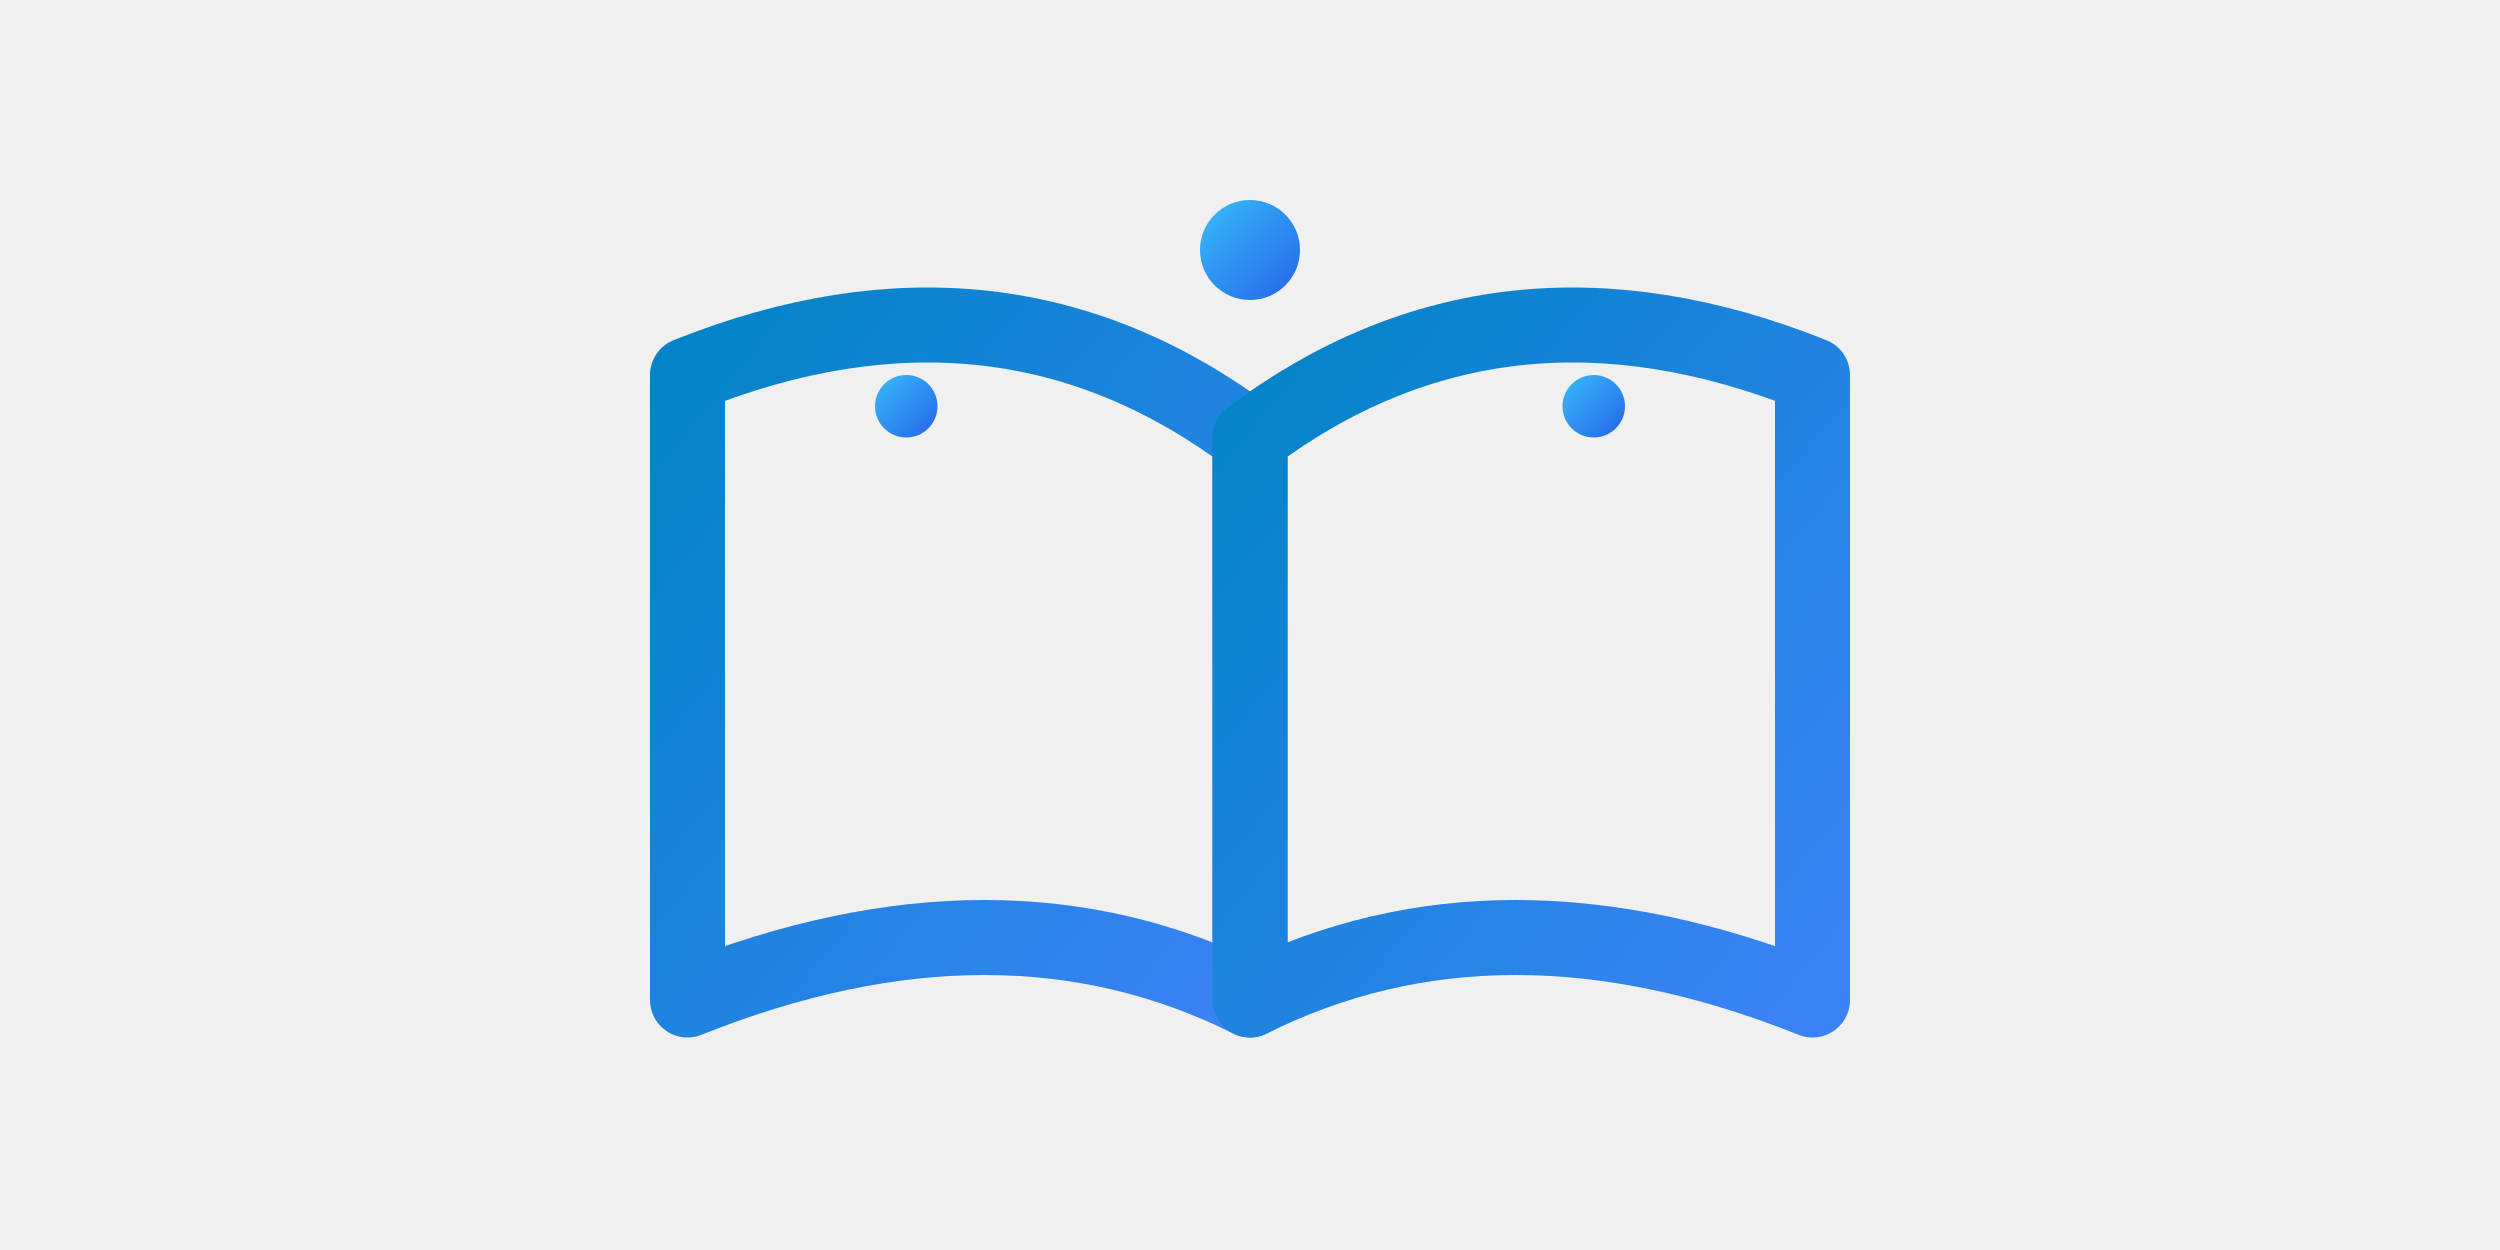
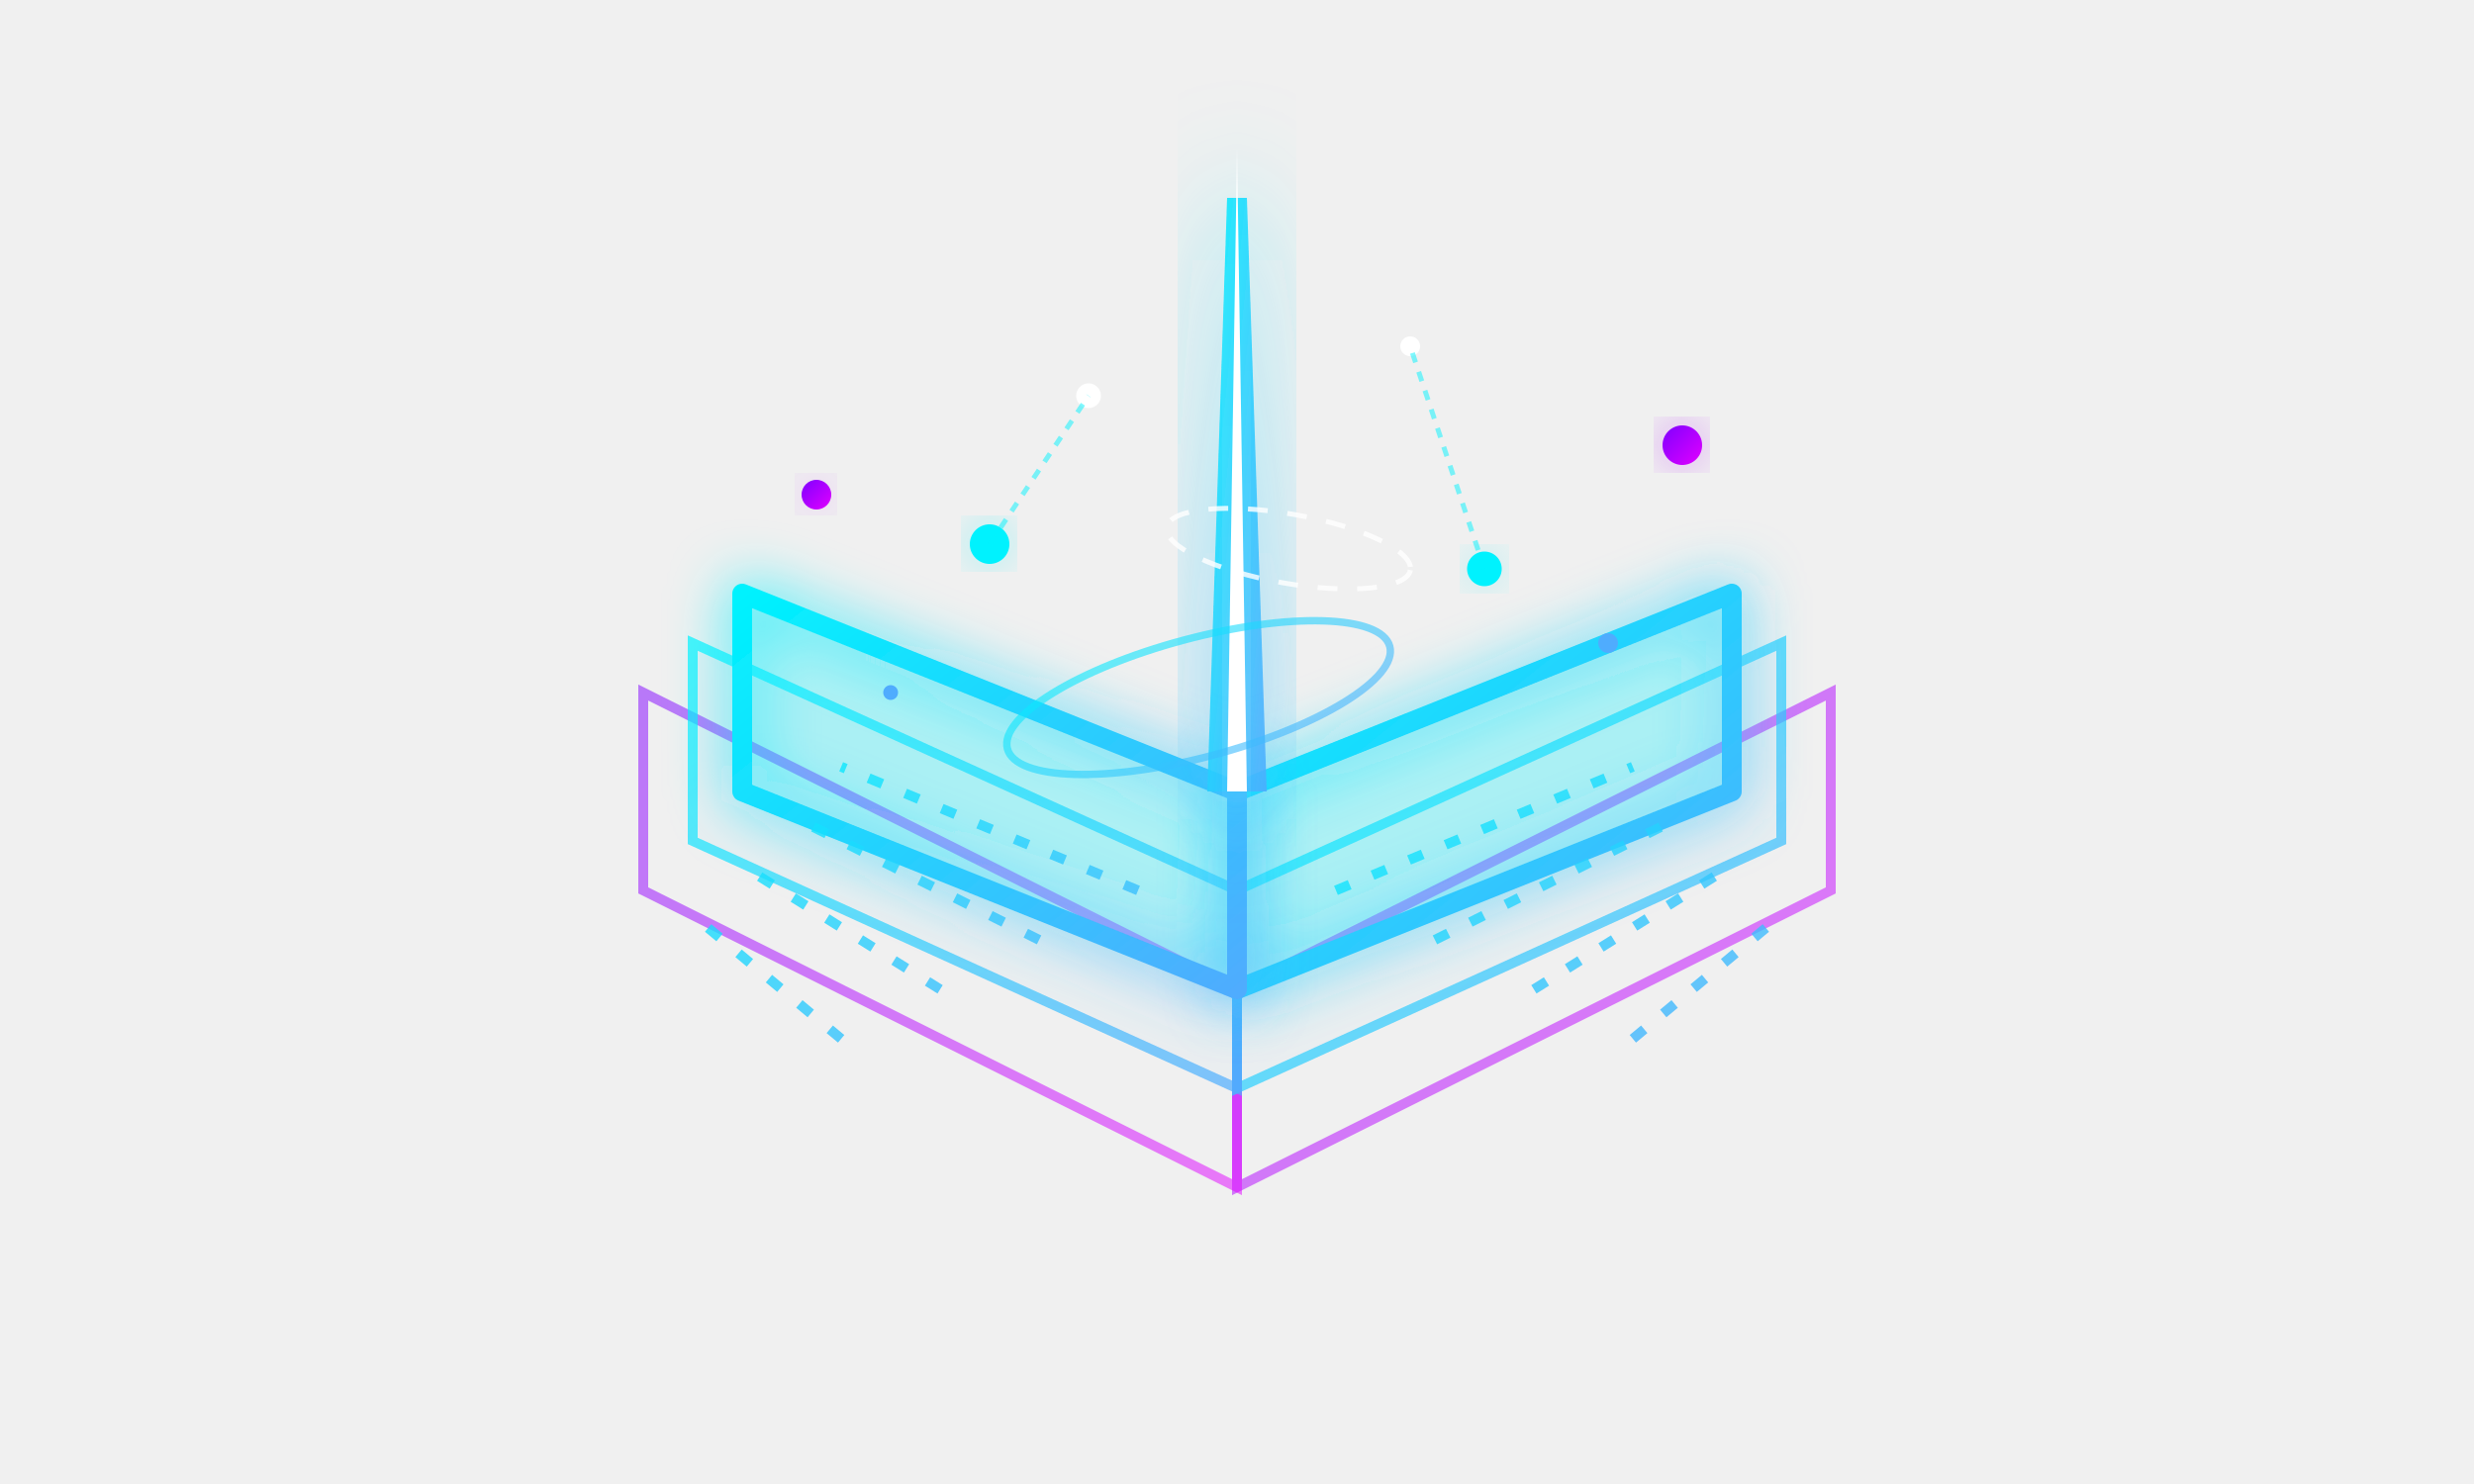
- <svg xmlns="http://www.w3.org/2000/svg" viewBox="0 0 400 200" width="400" height="200">
+ <svg xmlns="http://www.w3.org/2000/svg" viewBox="0 0 500 300" width="500" height="300">
  <defs>
-     <linearGradient id="bookerGrad" x1="0%" y1="0%" x2="100%" y2="100%">
-       <stop offset="0%" stop-color="#0284c7" />
-       <stop offset="100%" stop-color="#3b82f6" />
+     <linearGradient id="neonBlue" x1="0%" y1="0%" x2="100%" y2="100%">
+       <stop offset="0%" stop-color="#00f2fe" />
+       <stop offset="100%" stop-color="#4facfe" />
    </linearGradient>
-     <linearGradient id="glowGrad" x1="0%" y1="0%" x2="100%" y2="100%">
-       <stop offset="0%" stop-color="#38bdf8" />
-       <stop offset="100%" stop-color="#2563eb" />
+     <linearGradient id="purpleGlow" x1="0%" y1="0%" x2="100%" y2="100%">
+       <stop offset="0%" stop-color="#7f00ff" />
+       <stop offset="100%" stop-color="#e100ff" />
    </linearGradient>
+     <filter id="glow" x="-20%" y="-20%" width="140%" height="140%">
+       <feGaussianBlur stdDeviation="6" result="blur" />
+       <feMerge>
+         <feMergeNode in="blur" />
+         <feMergeNode in="SourceGraphic" />
+       </feMerge>
+     </filter>
+     <filter id="heavyGlow" x="-50%" y="-50%" width="200%" height="200%">
+       <feGaussianBlur stdDeviation="12" result="blur" />
+       <feMerge>
+         <feMergeNode in="blur" />
+         <feMergeNode in="SourceGraphic" />
+       </feMerge>
+     </filter>
  </defs>
-   <g transform="translate(100, 20)">
-     <path d="M 100 140 Q 60 120 10 140 L 10 40 Q 60 20 100 50 Z" fill="none" stroke="url(#bookerGrad)" stroke-width="12" stroke-linejoin="round" />
-     <path d="M 100 140 Q 140 120 190 140 L 190 40 Q 140 20 100 50 Z" fill="none" stroke="url(#bookerGrad)" stroke-width="12" stroke-linejoin="round" />
-     <line x1="100" y1="50" x2="100" y2="140" stroke="url(#bookerGrad)" stroke-width="12" stroke-linecap="round" />
-     <circle cx="100" cy="20" r="8" fill="url(#glowGrad)" />
-     <line x1="100" y1="50" x2="100" y2="28" stroke="url(#glowGrad)" stroke-width="4" stroke-dasharray="6,4" />
-     <circle cx="45" cy="45" r="5" fill="url(#glowGrad)" />
-     <line x1="45" y1="75" x2="45" y2="50" stroke="url(#glowGrad)" stroke-width="3" stroke-dasharray="4,4" />
-     <circle cx="155" cy="45" r="5" fill="url(#glowGrad)" />
-     <line x1="155" y1="75" x2="155" y2="50" stroke="url(#glowGrad)" stroke-width="3" stroke-dasharray="4,4" />
+   <g transform="translate(250, 170)">
+     <polygon points="0,70 120,10 120,-30 0,30" fill="none" stroke="url(#purpleGlow)" stroke-width="2" opacity="0.5" />
+     <polygon points="0,70 -120,10 -120,-30 0,30" fill="none" stroke="url(#purpleGlow)" stroke-width="2" opacity="0.5" />
+     <line x1="0" y1="70" x2="0" y2="30" stroke="url(#purpleGlow)" stroke-width="2" opacity="0.5" />
+     <polygon points="0,50 110,0 110,-40 0,10" fill="rgba(79, 172, 254, 0.05)" stroke="url(#neonBlue)" stroke-width="2" opacity="0.7" />
+     <polygon points="0,50 -110,0 -110,-40 0,10" fill="rgba(79, 172, 254, 0.05)" stroke="url(#neonBlue)" stroke-width="2" opacity="0.7" />
+     <polygon points="0,30 100,-10 100,-50 0,-10" fill="rgba(0, 242, 254, 0.15)" stroke="url(#neonBlue)" stroke-width="4" filter="url(#glow)" stroke-linejoin="round" />
+     <polygon points="0,30 -100,-10 -100,-50 0,-10" fill="rgba(0, 242, 254, 0.15)" stroke="url(#neonBlue)" stroke-width="4" filter="url(#glow)" stroke-linejoin="round" />
+     <path d="M 20 10 L 80 -15 M 40 20 L 90 -5 M 60 30 L 100 5 M 80 40 L 110 15" stroke="url(#neonBlue)" stroke-width="2" stroke-dasharray="3,5" opacity="0.8" />
+     <path d="M -20 10 L -80 -15 M -40 20 L -90 -5 M -60 30 L -100 5 M -80 40 L -110 15" stroke="url(#neonBlue)" stroke-width="2" stroke-dasharray="3,5" opacity="0.8" />
+     <line x1="0" y1="-10" x2="0" y2="70" stroke="#ffffff" stroke-width="4" filter="url(#glow)" stroke-linecap="round" />
+     <polygon points="-6,-10 6,-10 2,-130 -2,-130" fill="url(#neonBlue)" filter="url(#heavyGlow)" opacity="0.9" />
+     <polygon points="-2,-10 2,-10 0,-140" fill="#ffffff" filter="url(#glow)" opacity="1" />
+     <circle cx="-50" cy="-60" r="4" fill="#00f2fe" filter="url(#glow)" />
+     <circle cx="-30" cy="-90" r="2.5" fill="#ffffff" filter="url(#glow)" />
+     <circle cx="-70" cy="-30" r="1.5" fill="#4facfe" />
+     <circle cx="-85" cy="-70" r="3" fill="url(#purpleGlow)" filter="url(#glow)" />
+     <line x1="-50" y1="-60" x2="-30" y2="-90" stroke="#00f2fe" stroke-width="1" opacity="0.5" stroke-dasharray="2,2" />
+     <circle cx="50" cy="-55" r="3.5" fill="#00f2fe" filter="url(#glow)" />
+     <circle cx="35" cy="-100" r="2" fill="#ffffff" filter="url(#glow)" />
+     <circle cx="75" cy="-40" r="2" fill="#4facfe" />
+     <circle cx="90" cy="-80" r="4" fill="url(#purpleGlow)" filter="url(#glow)" />
+     <line x1="50" y1="-55" x2="35" y2="-100" stroke="#00f2fe" stroke-width="1" opacity="0.5" stroke-dasharray="2,2" />
+     <ellipse cx="0" cy="-30" rx="40" ry="12" fill="none" stroke="url(#neonBlue)" stroke-width="1.5" opacity="0.6" transform="rotate(-15)" />
+     <ellipse cx="0" cy="-60" rx="25" ry="7" fill="none" stroke="#ffffff" stroke-width="1" opacity="0.8" stroke-dasharray="4,4" transform="rotate(10)" />
  </g>
</svg>
